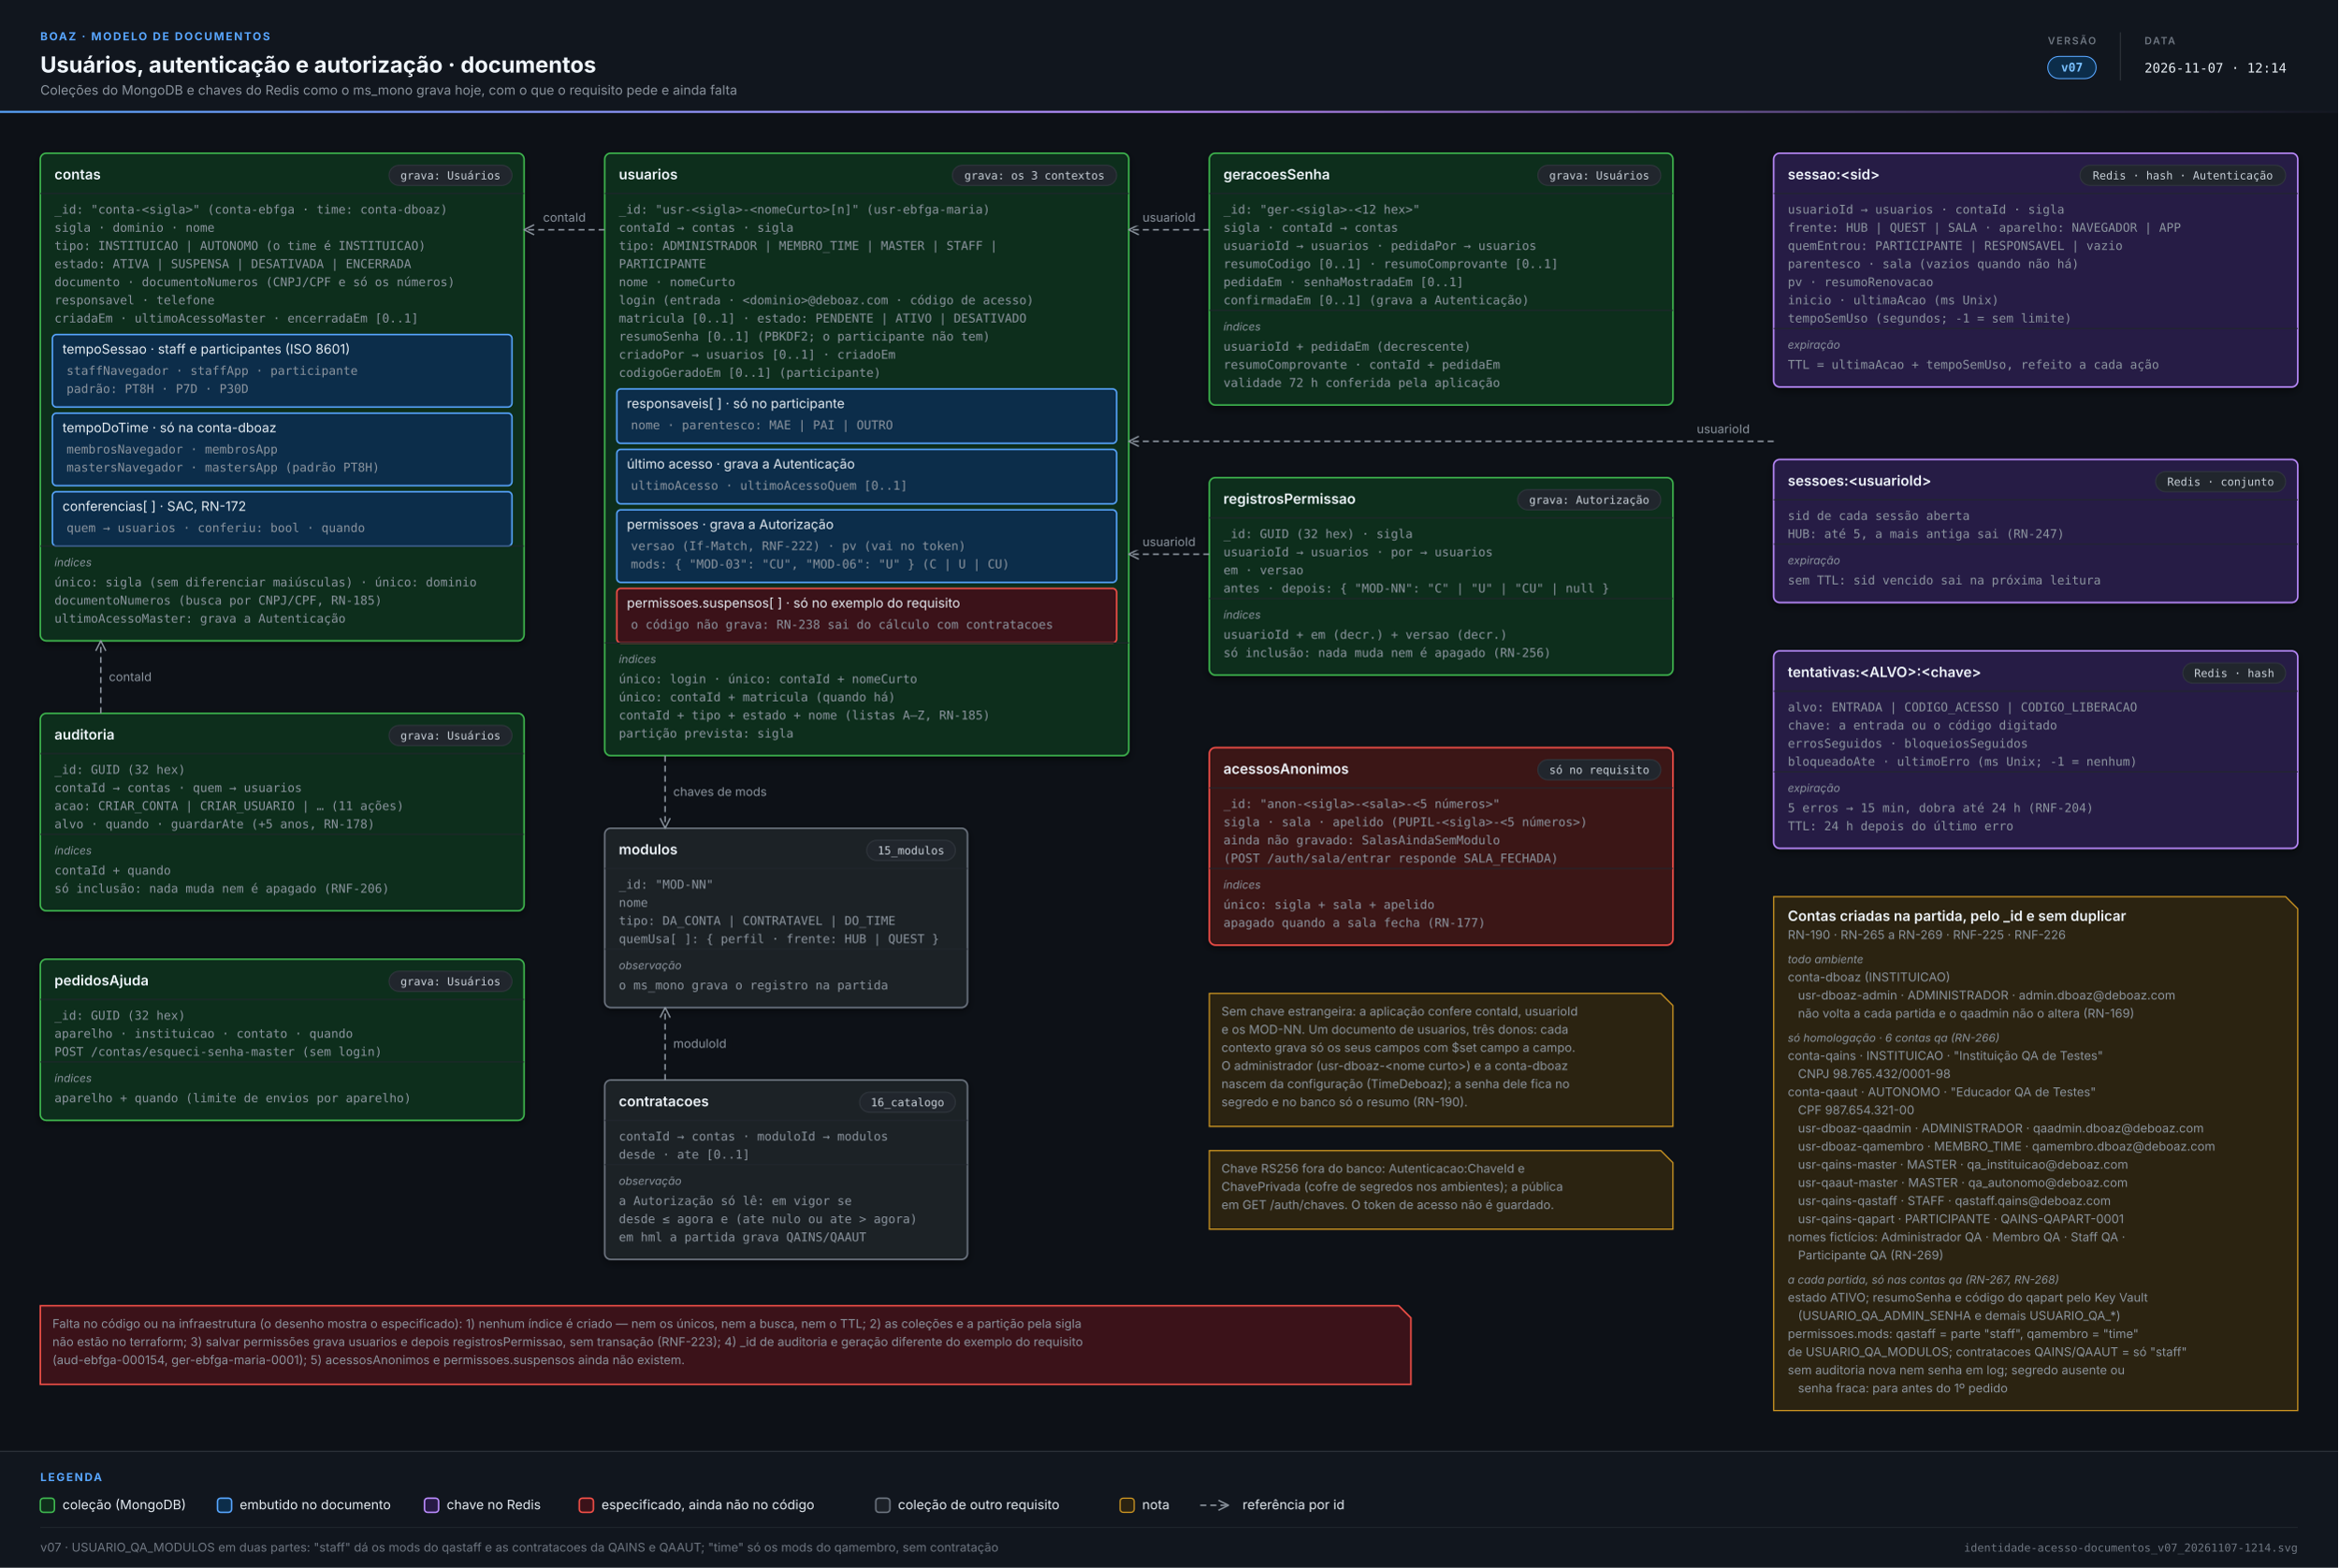
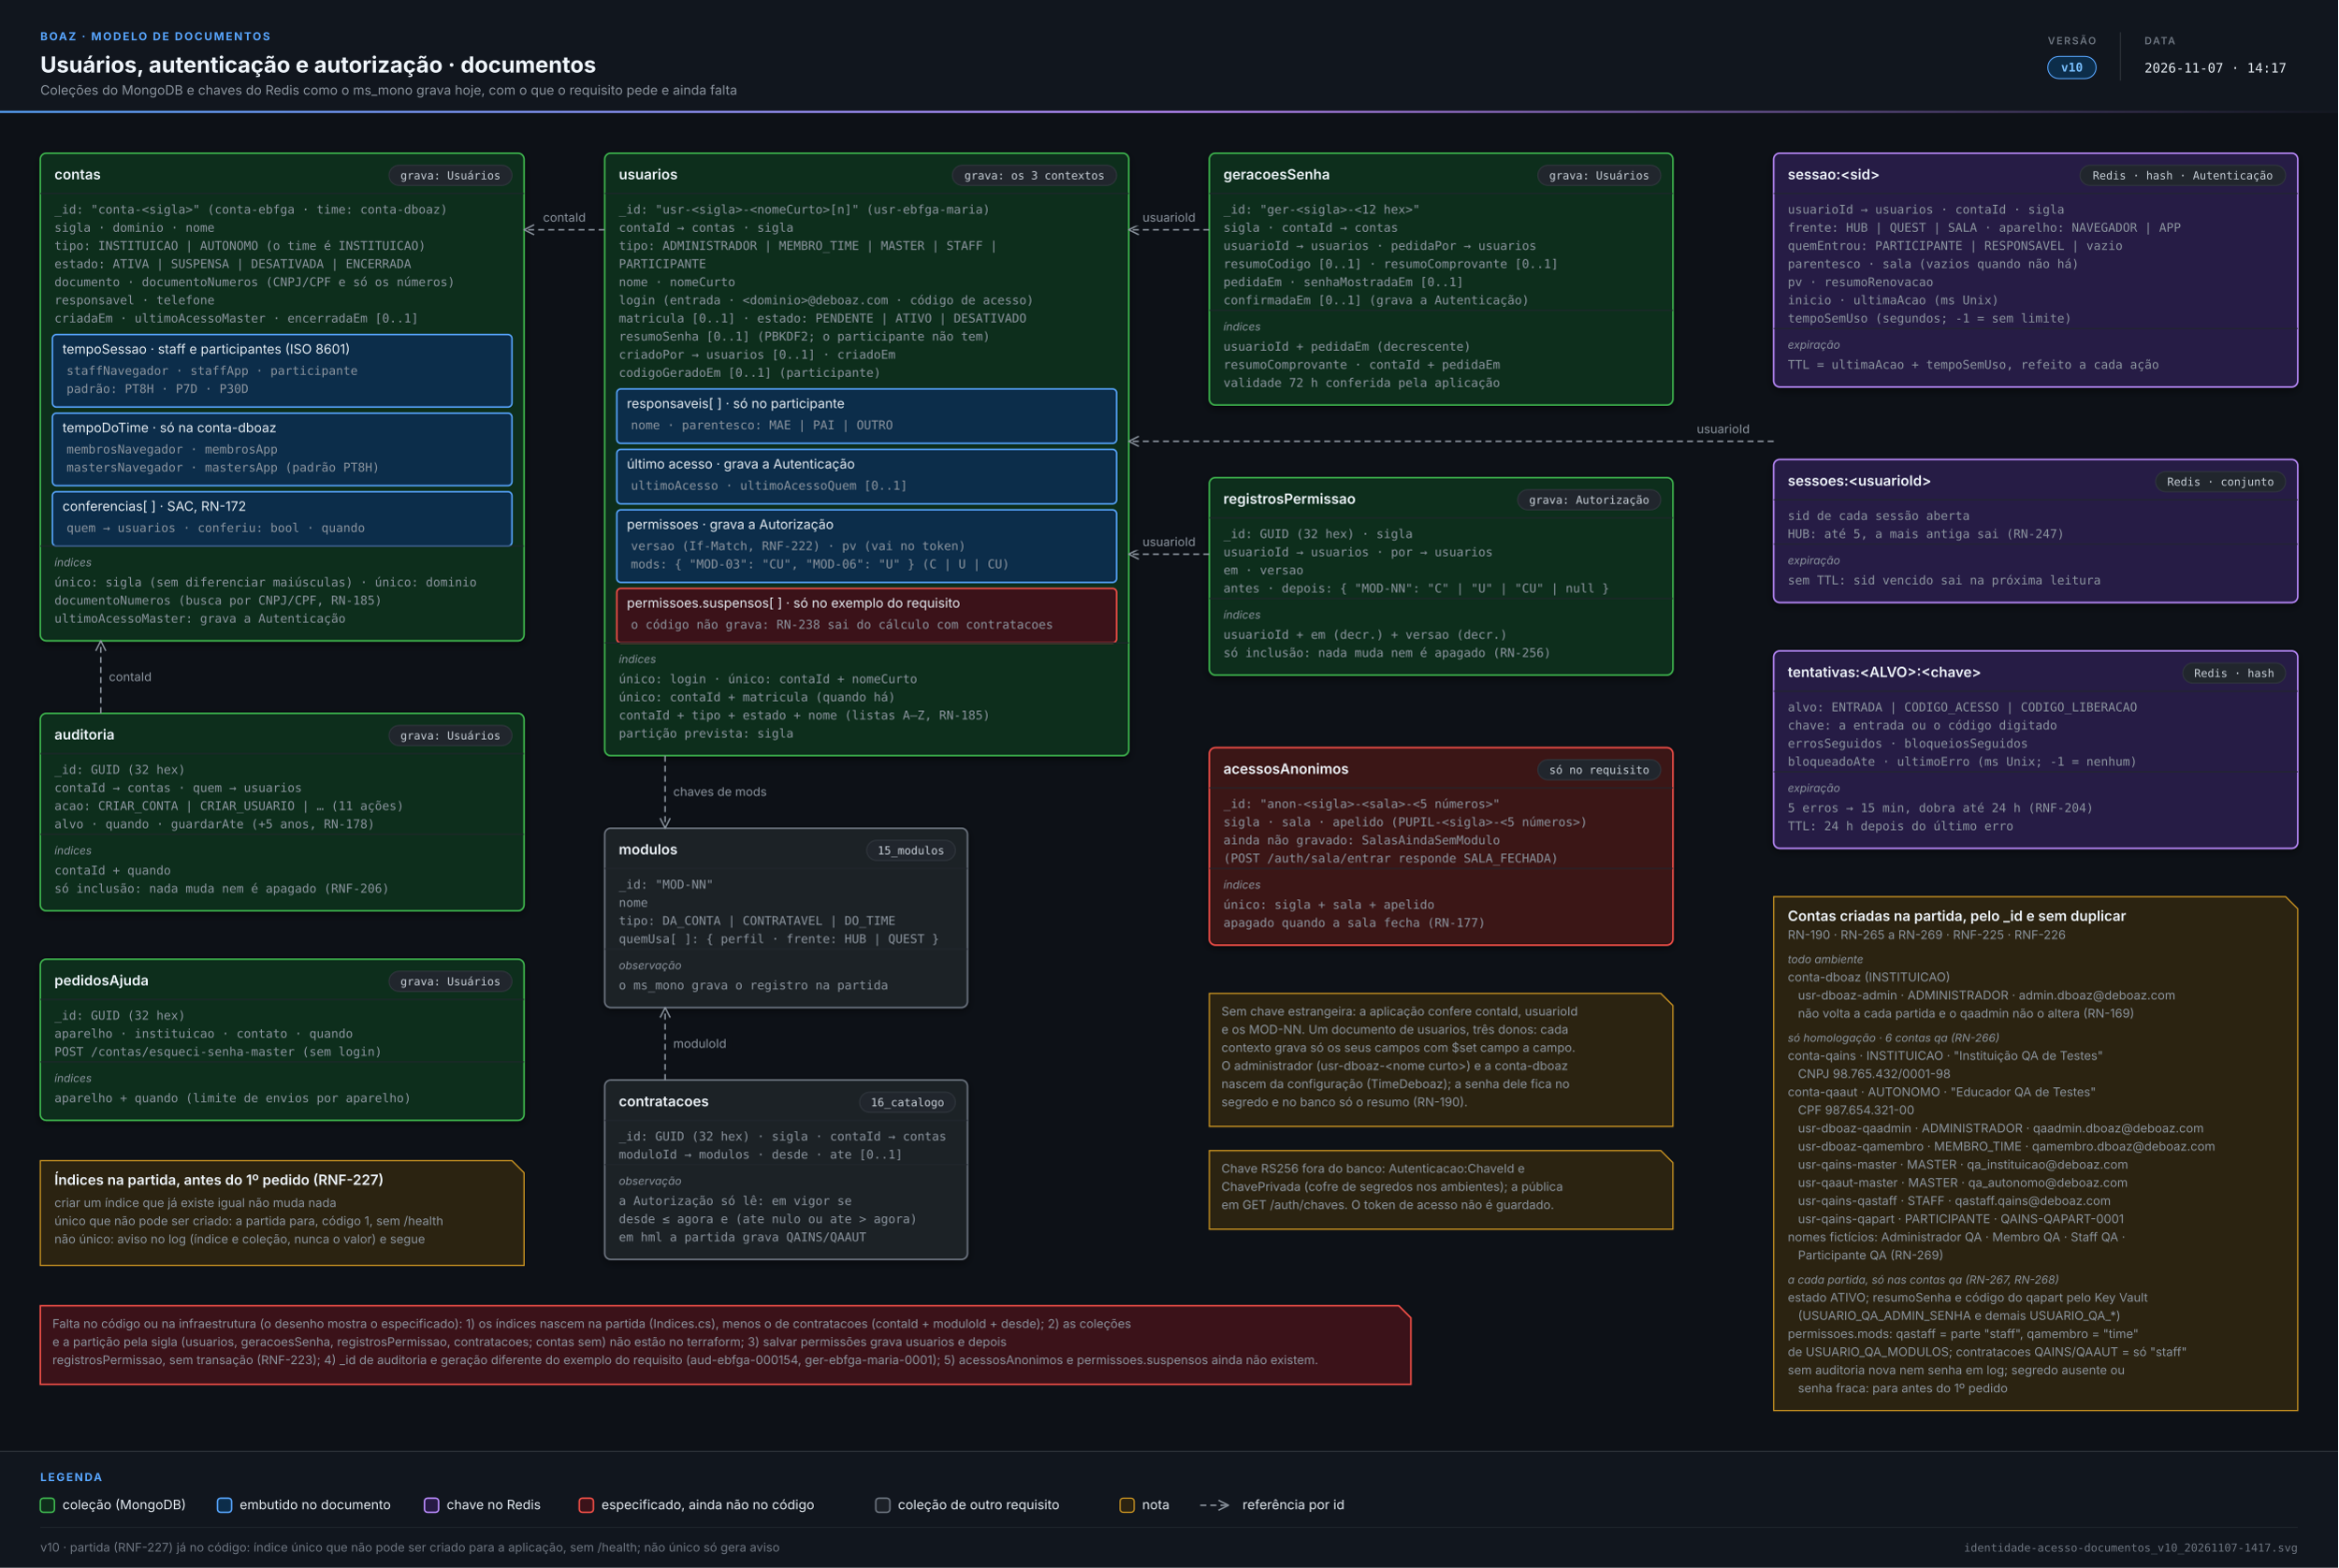
<svg xmlns="http://www.w3.org/2000/svg" viewBox="0 0 2320 1556" width="2320" height="1556">
  <style>
    /* ── base ─────────────────────────────────────────── */
    .bg            { fill: #0d1117; }
    :root          { background: #0d1117; } /* aberto sozinho no navegador, o fundo escuro cobre a janela toda */
    text           { font-family: Inter, "Segoe UI", Roboto, "Helvetica Neue", Helvetica, Arial, sans-serif; font-size: 13px; fill: #e6edf3; }
    .title         { font-size: 22px; font-weight: 700; fill: #f0f6fc; }
    .subtitle      { font-size: 13px; fill: #8b949e; }
    .section       { font-size: 12px; font-weight: 700; letter-spacing: 0.12em; fill: #58a6ff; }
    .label         { font-size: 13px; fill: #e6edf3; }
    .label-strong  { font-size: 14px; font-weight: 600; fill: #f0f6fc; }
    .label-underline { text-decoration: underline; }
    .muted         { font-size: 12px; fill: #8b949e; }
    .mono          { font-family: "JetBrains Mono", "SF Mono", Menlo, Consolas, monospace; font-size: 12px; fill: #8b949e; }
    .divider       { stroke: #21262d; stroke-width: 1; }
    .panel         { fill: #10151c; stroke: #21262d; stroke-width: 1; }

    /* ── nós: uma cor por papel, no máximo 4 por diagrama ── */
    .node          { fill: #161b22; stroke: #30363d; stroke-width: 1.5; }
    .node-face     { fill: #21262d; stroke: #30363d; stroke-width: 1.5; stroke-linejoin: round; }
    .node-blue     { fill: #0c2d4a; stroke: #58a6ff; stroke-width: 1.5; }
    .node-green    { fill: #0f2e1b; stroke: #3fb950; stroke-width: 1.5; }
    .node-purple   { fill: #271a45; stroke: #bc8cff; stroke-width: 1.5; }
    .node-orange   { fill: #3a2410; stroke: #f0883e; stroke-width: 1.5; }
    .node-red      { fill: #3b1219; stroke: #f85149; stroke-width: 1.5; }
    .node-external { fill: #1c2128; stroke: #6e7681; stroke-width: 1.5; }

    /* ── fronteiras (conta, região, rede, módulo) ─────── */
    .boundary       { fill: #161b22; fill-opacity: 0.35; stroke: #484f58; stroke-width: 1.2; stroke-dasharray: 6 4; }
    .boundary-label { font-size: 11px; font-weight: 600; letter-spacing: 0.08em; fill: #8b949e; }

    /* ── arestas e comunicação ─────────────────────────── */
    .edge          { fill: none; stroke: #8b949e; stroke-width: 1.5; }
    .edge-accent   { fill: none; stroke: #58a6ff; stroke-width: 1.8; }
    .edge-async    { stroke-dasharray: 6 4; }
    .edge-data     { stroke-dasharray: 1 5; stroke-linecap: round; stroke-width: 2.2; }
    .edge-label-bg { fill: #0d1117; }
    .arrow-head    { fill: #8b949e; }
    .arrow-accent  { fill: #58a6ff; }
    .lifeline      { stroke: #30363d; stroke-width: 1.2; stroke-dasharray: 4 4; }
    .chip          { fill: #21262d; stroke: #30363d; stroke-width: 1; }
    .chip-text     { font-family: "JetBrains Mono", "SF Mono", Menlo, Consolas, monospace; font-size: 11px; fill: #c9d1d9; }

    /* ── ícones neutros (#ic-*, #uml-*) ───────────────── */
    .ico           { fill: none; stroke: #c9d1d9; stroke-width: 1.5; stroke-linecap: round; stroke-linejoin: round; }
    .ico-fill      { fill: #c9d1d9; }
    .ico-solid     { fill: #161b22; stroke: #c9d1d9; stroke-width: 1.5; stroke-linejoin: round; }

    /* ── notação UML ───────────────────────────────────── */
    .ink           { fill: #e6edf3; }
    .ink-ring      { fill: none; stroke: #e6edf3; stroke-width: 1.5; }
    .node-note     { fill: #2b2311; stroke: #d29922; stroke-width: 1.2; }
    .uml-keyword   { font-size: 11px; font-style: italic; fill: #8b949e; }
    .activation    { fill: #21262d; stroke: #8b949e; stroke-width: 1.2; }
    .frame-tag     { fill: #21262d; stroke: #484f58; stroke-width: 1.2; }
    .frame-op      { font-size: 11px; font-weight: 700; fill: #c9d1d9; }
    .arrow-open    { fill: none; stroke: #8b949e; stroke-width: 1.4; stroke-linejoin: round; }
    .arrow-hollow  { fill: #0d1117; stroke: #8b949e; stroke-width: 1.2; stroke-linejoin: round; }

    /* ── marca d'água: topo e rodapé (seção 7) ────────── */
    .wm-band       { fill: #11161e; }
    .wm-accent     { fill: url(#marca-acento); }
    .wm-sep        { stroke: #30363d; stroke-width: 1; }
    .wm-frame      { fill: none; stroke: #30363d; stroke-width: 1; }
    .wm-eyebrow    { font-size: 11px; font-weight: 700; letter-spacing: 0.14em; fill: #58a6ff; }
    .wm-meta-label { font-size: 10px; font-weight: 600; letter-spacing: 0.14em; fill: #6e7681; }
    .wm-meta-value { font-family: "JetBrains Mono", "SF Mono", Menlo, Consolas, monospace; font-size: 13px; fill: #e6edf3; }
    .wm-badge      { fill: #0c2d4a; stroke: #58a6ff; stroke-width: 1; }
    .wm-badge-text { font-family: "JetBrains Mono", "SF Mono", Menlo, Consolas, monospace; font-size: 12px; font-weight: 700; fill: #79c0ff; }
    .wm-file       { font-family: "JetBrains Mono", "SF Mono", Menlo, Consolas, monospace; font-size: 11px; fill: #6e7681; }
    .footer        { font-size: 12px; fill: #6e7681; }
  </style>
  <defs>
    <marker id="seta" viewBox="0 0 10 10" refX="9" refY="5" markerWidth="7" markerHeight="7" orient="auto-start-reverse">
      <path d="M0,0 L10,5 L0,10 z" class="arrow-head" />
    </marker>
    <marker id="seta-destaque" viewBox="0 0 10 10" refX="9" refY="5" markerWidth="7" markerHeight="7" orient="auto-start-reverse">
      <path d="M0,0 L10,5 L0,10 z" class="arrow-accent" />
    </marker>
    <marker id="seta-aberta" viewBox="-1 -1 12 12" refX="10" refY="5" markerWidth="8" markerHeight="8" orient="auto-start-reverse">
      <path d="M0,0 L10,5 L0,10" class="arrow-open" />
    </marker>
    <marker id="heranca" viewBox="-1 -1 14 14" refX="12" refY="6" markerWidth="10" markerHeight="10" orient="auto-start-reverse">
      <path d="M0,0 L12,6 L0,12 z" class="arrow-hollow" />
    </marker>
    <marker id="extensao" viewBox="-1 -1 14 14" refX="12" refY="6" markerWidth="10" markerHeight="10" orient="auto-start-reverse">
      <path d="M0,0 L12,6 L0,12 z" class="arrow-head" />
    </marker>
    <marker id="composicao" viewBox="-1 -1 16 10" refX="14" refY="4" markerWidth="16" markerHeight="11" orient="auto-start-reverse">
      <path d="M0,4 L7,0 L14,4 L7,8 z" class="arrow-head" />
    </marker>
    <marker id="agregacao" viewBox="-1 -1 16 10" refX="14" refY="4" markerWidth="16" markerHeight="11" orient="auto-start-reverse">
      <path d="M0,4 L7,0 L14,4 L7,8 z" class="arrow-hollow" />
    </marker>
    <marker id="er-um" viewBox="0 0 16 12" refX="16" refY="6" markerWidth="16" markerHeight="12" markerUnits="userSpaceOnUse" orient="auto-start-reverse">
      <path d="M6,0 V12 M10,0 V12" class="arrow-open" />
    </marker>
    <marker id="er-muitos" viewBox="0 0 16 12" refX="16" refY="6" markerWidth="16" markerHeight="12" markerUnits="userSpaceOnUse" orient="auto-start-reverse">
      <path d="M4,0 V12 M6,6 L16,0 M6,6 L16,12" class="arrow-open" />
    </marker>
    <filter id="sombra" x="-10%" y="-10%" width="120%" height="140%">
      <feDropShadow dx="0" dy="3" stdDeviation="4" flood-color="#000000" flood-opacity="0.45" />
    </filter>
    <linearGradient id="marca-acento" x1="0" y1="0" x2="1" y2="0">
      <stop offset="0" stop-color="#58a6ff" />
      <stop offset="0.5" stop-color="#bc8cff" />
      <stop offset="1" stop-color="#bc8cff" stop-opacity="0" />
    </linearGradient>
  </defs>
  <rect class="bg" x="0" y="0" width="2320" height="1514" />
  <g id="marca-topo">
    <rect class="wm-band" x="0" y="0" width="2320" height="112" />
    <rect class="wm-accent" x="0" y="110" width="2320" height="2" />
    <text class="wm-eyebrow" x="40" y="40">BOAZ · MODELO DE DOCUMENTOS</text>
    <text class="title" x="40" y="72">Usuários, autenticação e autorização · documentos</text>
    <text class="subtitle" x="40" y="94">Coleções do MongoDB e chaves do Redis como o ms_mono grava hoje, com o que o requisito pede e ainda falta</text>
    <text class="wm-meta-label" x="2032" y="44">VERSÃO</text>
    <rect class="wm-badge" x="2032" y="56" width="48" height="22" rx="11" />
-     <text class="wm-badge-text" x="2056" y="71" text-anchor="middle">v07</text>
+     <text class="wm-badge-text" x="2056" y="71" text-anchor="middle">v10</text>
    <line class="wm-sep" x1="2104" y1="32" x2="2104" y2="80" />
    <text class="wm-meta-label" x="2128" y="44">DATA</text>
-     <text class="wm-meta-value" x="2128" y="72">2026-11-07 · 12:14</text>
+     <text class="wm-meta-value" x="2128" y="72">2026-11-07 · 14:17</text>
  </g>
  <g id="desenho" transform="translate(0,152)">
    <g id="c-contas" filter="url(#sombra)">
      <rect class="node-green" x="40" y="0" width="480" height="484" rx="6" />
    </g>
    <text class="label-strong" x="54" y="26">contas</text>
    <rect class="chip" x="386" y="12" width="122" height="20" rx="10" />
    <text class="chip-text" x="447.0" y="26" text-anchor="middle">grava: Usuários</text>
    <line class="divider" x1="40" y1="40" x2="520" y2="40" />
    <text class="mono" x="54" y="60">_id: "conta-&lt;sigla&gt;"   (conta-ebfga · time: conta-dboaz)</text>
    <text class="mono" x="54" y="78">sigla · dominio · nome</text>
    <text class="mono" x="54" y="96">tipo: INSTITUICAO | AUTONOMO   (o time é INSTITUICAO)</text>
    <text class="mono" x="54" y="114">estado: ATIVA | SUSPENSA | DESATIVADA | ENCERRADA</text>
    <text class="mono" x="54" y="132">documento · documentoNumeros  (CNPJ/CPF e só os números)</text>
    <text class="mono" x="54" y="150">responsavel · telefone</text>
    <text class="mono" x="54" y="168">criadaEm · ultimoAcessoMaster · encerradaEm [0..1]</text>
    <rect class="node-blue" x="52" y="180" width="456" height="72" rx="4" />
    <text class="label" x="62" y="199">tempoSessao  · staff e participantes (ISO 8601)</text>
    <text class="mono" x="66" y="220">staffNavegador · staffApp · participante</text>
    <text class="mono" x="66" y="238">padrão: PT8H · P7D · P30D</text>
    <rect class="node-blue" x="52" y="258" width="456" height="72" rx="4" />
    <text class="label" x="62" y="277">tempoDoTime  · só na conta-dboaz</text>
    <text class="mono" x="66" y="298">membrosNavegador · membrosApp</text>
    <text class="mono" x="66" y="316">mastersNavegador · mastersApp   (padrão PT8H)</text>
    <rect class="node-blue" x="52" y="336" width="456" height="54" rx="4" />
    <text class="label" x="62" y="355">conferencias[ ]  · SAC, RN-172</text>
    <text class="mono" x="66" y="376">quem → usuarios · conferiu: bool · quando</text>
    <line class="divider" x1="40" y1="390" x2="520" y2="390" />
    <text class="uml-keyword" x="54" y="410">índices</text>
    <text class="mono" x="54" y="430">único: sigla (sem diferenciar maiúsculas) · único: dominio</text>
    <text class="mono" x="54" y="448">documentoNumeros (busca por CNPJ/CPF, RN-185)</text>
    <text class="mono" x="54" y="466">ultimoAcessoMaster: grava a Autenticação</text>
    <g id="c-auditoria" filter="url(#sombra)">
      <rect class="node-green" x="40" y="556" width="480" height="196" rx="6" />
    </g>
    <text class="label-strong" x="54" y="582">auditoria</text>
    <rect class="chip" x="386" y="568" width="122" height="20" rx="10" />
    <text class="chip-text" x="447.0" y="582" text-anchor="middle">grava: Usuários</text>
    <line class="divider" x1="40" y1="596" x2="520" y2="596" />
    <text class="mono" x="54" y="616">_id: GUID (32 hex)</text>
    <text class="mono" x="54" y="634">contaId → contas · quem → usuarios</text>
    <text class="mono" x="54" y="652">acao: CRIAR_CONTA | CRIAR_USUARIO | … (11 ações)</text>
    <text class="mono" x="54" y="670">alvo · quando · guardarAte  (+5 anos, RN-178)</text>
    <line class="divider" x1="40" y1="676" x2="520" y2="676" />
    <text class="uml-keyword" x="54" y="696">índices</text>
    <text class="mono" x="54" y="716">contaId + quando</text>
    <text class="mono" x="54" y="734">só inclusão: nada muda nem é apagado (RNF-206)</text>
    <g id="c-pedidos-ajuda" filter="url(#sombra)">
      <rect class="node-green" x="40" y="800" width="480" height="160" rx="6" />
    </g>
    <text class="label-strong" x="54" y="826">pedidosAjuda</text>
    <rect class="chip" x="386" y="812" width="122" height="20" rx="10" />
    <text class="chip-text" x="447.0" y="826" text-anchor="middle">grava: Usuários</text>
    <line class="divider" x1="40" y1="840" x2="520" y2="840" />
    <text class="mono" x="54" y="860">_id: GUID (32 hex)</text>
    <text class="mono" x="54" y="878">aparelho · instituicao · contato · quando</text>
    <text class="mono" x="54" y="896">POST /contas/esqueci-senha-master (sem login)</text>
    <line class="divider" x1="40" y1="902" x2="520" y2="902" />
    <text class="uml-keyword" x="54" y="922">índices</text>
    <text class="mono" x="54" y="942">aparelho + quando  (limite de envios por aparelho)</text>
    <g id="c-usuarios" filter="url(#sombra)">
      <rect class="node-green" x="600" y="0" width="520" height="598" rx="6" />
    </g>
    <text class="label-strong" x="614" y="26">usuarios</text>
    <rect class="chip" x="945" y="12" width="163" height="20" rx="10" />
    <text class="chip-text" x="1026.5" y="26" text-anchor="middle">grava: os 3 contextos</text>
    <line class="divider" x1="600" y1="40" x2="1120" y2="40" />
    <text class="mono" x="614" y="60">_id: "usr-&lt;sigla&gt;-&lt;nomeCurto&gt;[n]"   (usr-ebfga-maria)</text>
    <text class="mono" x="614" y="78">contaId → contas · sigla</text>
    <text class="mono" x="614" y="96">tipo: ADMINISTRADOR | MEMBRO_TIME | MASTER | STAFF |</text>
    <text class="mono" x="614" y="114">      PARTICIPANTE</text>
    <text class="mono" x="614" y="132">nome · nomeCurto</text>
    <text class="mono" x="614" y="150">login  (entrada · &lt;dominio&gt;@deboaz.com · código de acesso)</text>
    <text class="mono" x="614" y="168">matricula [0..1] · estado: PENDENTE | ATIVO | DESATIVADO</text>
    <text class="mono" x="614" y="186">resumoSenha [0..1]  (PBKDF2; o participante não tem)</text>
    <text class="mono" x="614" y="204">criadoPor → usuarios [0..1] · criadoEm</text>
    <text class="mono" x="614" y="222">codigoGeradoEm [0..1]  (participante)</text>
    <rect class="node-blue" x="612" y="234" width="496" height="54" rx="4" />
    <text class="label" x="622" y="253">responsaveis[ ]  · só no participante</text>
    <text class="mono" x="626" y="274">nome · parentesco: MAE | PAI | OUTRO</text>
    <rect class="node-blue" x="612" y="294" width="496" height="54" rx="4" />
    <text class="label" x="622" y="313">último acesso  · grava a Autenticação</text>
    <text class="mono" x="626" y="334">ultimoAcesso · ultimoAcessoQuem [0..1]</text>
    <rect class="node-blue" x="612" y="354" width="496" height="72" rx="4" />
    <text class="label" x="622" y="373">permissoes  · grava a Autorização</text>
    <text class="mono" x="626" y="394">versao  (If-Match, RNF-222) · pv  (vai no token)</text>
    <text class="mono" x="626" y="412">mods: { "MOD-03": "CU", "MOD-06": "U" }   (C | U | CU)</text>
    <rect class="node-red" x="612" y="432" width="496" height="54" rx="4" />
    <text class="label" x="622" y="451">permissoes.suspensos[ ]  · só no exemplo do requisito</text>
    <text class="mono" x="626" y="472">o código não grava: RN-238 sai do cálculo com contratacoes</text>
    <line class="divider" x1="600" y1="486" x2="1120" y2="486" />
    <text class="uml-keyword" x="614" y="506">índices</text>
    <text class="mono" x="614" y="526">único: login · único: contaId + nomeCurto</text>
    <text class="mono" x="614" y="544">único: contaId + matricula  (quando há)</text>
    <text class="mono" x="614" y="562">contaId + tipo + estado + nome  (listas A–Z, RN-185)</text>
    <text class="mono" x="614" y="580">partição prevista: sigla</text>
    <g id="c-modulos" filter="url(#sombra)">
      <rect class="node-external" x="600" y="670" width="360" height="178" rx="6" />
    </g>
    <text class="label-strong" x="614" y="696">modulos</text>
    <rect class="chip" x="860" y="682" width="88" height="20" rx="10" />
    <text class="chip-text" x="904.0" y="696" text-anchor="middle">15_modulos</text>
    <line class="divider" x1="600" y1="710" x2="960" y2="710" />
    <text class="mono" x="614" y="730">_id: "MOD-NN"</text>
    <text class="mono" x="614" y="748">nome</text>
    <text class="mono" x="614" y="766">tipo: DA_CONTA | CONTRATAVEL | DO_TIME</text>
    <text class="mono" x="614" y="784">quemUsa[ ]: { perfil · frente: HUB | QUEST }</text>
    <line class="divider" x1="600" y1="790" x2="960" y2="790" />
    <text class="uml-keyword" x="614" y="810">observação</text>
    <text class="mono" x="614" y="830">o ms_mono grava o registro na partida</text>
    <g id="c-contratacoes" filter="url(#sombra)">
      <rect class="node-external" x="600" y="920" width="360" height="178" rx="6" />
    </g>
    <text class="label-strong" x="614" y="946">contratacoes</text>
    <rect class="chip" x="853" y="932" width="95" height="20" rx="10" />
    <text class="chip-text" x="900.5" y="946" text-anchor="middle">16_catalogo</text>
    <line class="divider" x1="600" y1="960" x2="960" y2="960" />
-     <text class="mono" x="614" y="980">contaId → contas · moduloId → modulos</text>
-     <text class="mono" x="614" y="998">desde · ate [0..1]</text>
+     <text class="mono" x="614" y="980">_id: GUID (32 hex) · sigla · contaId → contas</text>
+     <text class="mono" x="614" y="998">moduloId → modulos · desde · ate [0..1]</text>
    <line class="divider" x1="600" y1="1004" x2="960" y2="1004" />
    <text class="uml-keyword" x="614" y="1024">observação</text>
    <text class="mono" x="614" y="1044">a Autorização só lê: em vigor se</text>
    <text class="mono" x="614" y="1062">desde ≤ agora e (ate nulo ou ate &gt; agora)</text>
    <text class="mono" x="614" y="1080">em hml a partida grava QAINS/QAAUT</text>
    <g id="c-geracoes" filter="url(#sombra)">
      <rect class="node-green" x="1200" y="0" width="460" height="250" rx="6" />
    </g>
    <text class="label-strong" x="1214" y="26">geracoesSenha</text>
    <rect class="chip" x="1526" y="12" width="122" height="20" rx="10" />
    <text class="chip-text" x="1587.0" y="26" text-anchor="middle">grava: Usuários</text>
    <line class="divider" x1="1200" y1="40" x2="1660" y2="40" />
    <text class="mono" x="1214" y="60">_id: "ger-&lt;sigla&gt;-&lt;12 hex&gt;"</text>
    <text class="mono" x="1214" y="78">sigla · contaId → contas</text>
    <text class="mono" x="1214" y="96">usuarioId → usuarios · pedidaPor → usuarios</text>
    <text class="mono" x="1214" y="114">resumoCodigo [0..1] · resumoComprovante [0..1]</text>
    <text class="mono" x="1214" y="132">pedidaEm · senhaMostradaEm [0..1]</text>
    <text class="mono" x="1214" y="150">confirmadaEm [0..1]  (grava a Autenticação)</text>
    <line class="divider" x1="1200" y1="156" x2="1660" y2="156" />
    <text class="uml-keyword" x="1214" y="176">índices</text>
    <text class="mono" x="1214" y="196">usuarioId + pedidaEm (decrescente)</text>
    <text class="mono" x="1214" y="214">resumoComprovante · contaId + pedidaEm</text>
    <text class="mono" x="1214" y="232">validade 72 h conferida pela aplicação</text>
    <g id="c-registros" filter="url(#sombra)">
      <rect class="node-green" x="1200" y="322" width="460" height="196" rx="6" />
    </g>
    <text class="label-strong" x="1214" y="348">registrosPermissao</text>
    <rect class="chip" x="1506" y="334" width="142" height="20" rx="10" />
    <text class="chip-text" x="1577.0" y="348" text-anchor="middle">grava: Autorização</text>
    <line class="divider" x1="1200" y1="362" x2="1660" y2="362" />
    <text class="mono" x="1214" y="382">_id: GUID (32 hex) · sigla</text>
    <text class="mono" x="1214" y="400">usuarioId → usuarios · por → usuarios</text>
    <text class="mono" x="1214" y="418">em · versao</text>
    <text class="mono" x="1214" y="436">antes · depois: { "MOD-NN": "C" | "U" | "CU" | null }</text>
    <line class="divider" x1="1200" y1="442" x2="1660" y2="442" />
    <text class="uml-keyword" x="1214" y="462">índices</text>
    <text class="mono" x="1214" y="482">usuarioId + em (decr.) + versao (decr.)</text>
    <text class="mono" x="1214" y="500">só inclusão: nada muda nem é apagado (RN-256)</text>
    <g id="c-anonimos" filter="url(#sombra)">
      <rect class="node-red" x="1200" y="590" width="460" height="196" rx="6" />
    </g>
    <text class="label-strong" x="1214" y="616">acessosAnonimos</text>
    <rect class="chip" x="1526" y="602" width="122" height="20" rx="10" />
    <text class="chip-text" x="1587.0" y="616" text-anchor="middle">só no requisito</text>
    <line class="divider" x1="1200" y1="630" x2="1660" y2="630" />
    <text class="mono" x="1214" y="650">_id: "anon-&lt;sigla&gt;-&lt;sala&gt;-&lt;5 números&gt;"</text>
    <text class="mono" x="1214" y="668">sigla · sala · apelido  (PUPIL-&lt;sigla&gt;-&lt;5 números&gt;)</text>
    <text class="mono" x="1214" y="686">ainda não gravado: SalasAindaSemModulo</text>
    <text class="mono" x="1214" y="704">(POST /auth/sala/entrar responde SALA_FECHADA)</text>
    <line class="divider" x1="1200" y1="710" x2="1660" y2="710" />
    <text class="uml-keyword" x="1214" y="730">índices</text>
    <text class="mono" x="1214" y="750">único: sigla + sala + apelido</text>
    <text class="mono" x="1214" y="768">apagado quando a sala fecha (RN-177)</text>
    <g id="c-sessao" filter="url(#sombra)">
      <rect class="node-purple" x="1760" y="0" width="520" height="232" rx="6" />
    </g>
    <text class="label-strong" x="1774" y="26">sessao:&lt;sid&gt;</text>
    <rect class="chip" x="2064" y="12" width="204" height="20" rx="10" />
    <text class="chip-text" x="2166.0" y="26" text-anchor="middle">Redis · hash · Autenticação</text>
    <line class="divider" x1="1760" y1="40" x2="2280" y2="40" />
    <text class="mono" x="1774" y="60">usuarioId → usuarios · contaId · sigla</text>
    <text class="mono" x="1774" y="78">frente: HUB | QUEST | SALA · aparelho: NAVEGADOR | APP</text>
    <text class="mono" x="1774" y="96">quemEntrou: PARTICIPANTE | RESPONSAVEL | vazio</text>
    <text class="mono" x="1774" y="114">parentesco · sala  (vazios quando não há)</text>
    <text class="mono" x="1774" y="132">pv · resumoRenovacao</text>
    <text class="mono" x="1774" y="150">inicio · ultimaAcao  (ms Unix)</text>
    <text class="mono" x="1774" y="168">tempoSemUso  (segundos; -1 = sem limite)</text>
    <line class="divider" x1="1760" y1="174" x2="2280" y2="174" />
    <text class="uml-keyword" x="1774" y="194">expiração</text>
    <text class="mono" x="1774" y="214">TTL = ultimaAcao + tempoSemUso, refeito a cada ação</text>
    <g id="c-sessoes" filter="url(#sombra)">
      <rect class="node-purple" x="1760" y="304" width="520" height="142" rx="6" />
    </g>
    <text class="label-strong" x="1774" y="330">sessoes:&lt;usuarioId&gt;</text>
    <rect class="chip" x="2139" y="316" width="129" height="20" rx="10" />
    <text class="chip-text" x="2203.5" y="330" text-anchor="middle">Redis · conjunto</text>
    <line class="divider" x1="1760" y1="344" x2="2280" y2="344" />
    <text class="mono" x="1774" y="364">sid de cada sessão aberta</text>
    <text class="mono" x="1774" y="382">HUB: até 5, a mais antiga sai (RN-247)</text>
    <line class="divider" x1="1760" y1="388" x2="2280" y2="388" />
    <text class="uml-keyword" x="1774" y="408">expiração</text>
    <text class="mono" x="1774" y="428">sem TTL: sid vencido sai na próxima leitura</text>
    <g id="c-tentativas" filter="url(#sombra)">
      <rect class="node-purple" x="1760" y="494" width="520" height="196" rx="6" />
    </g>
    <text class="label-strong" x="1774" y="520">tentativas:&lt;ALVO&gt;:&lt;chave&gt;</text>
    <rect class="chip" x="2166" y="506" width="102" height="20" rx="10" />
    <text class="chip-text" x="2217.0" y="520" text-anchor="middle">Redis · hash</text>
    <line class="divider" x1="1760" y1="534" x2="2280" y2="534" />
    <text class="mono" x="1774" y="554">alvo: ENTRADA | CODIGO_ACESSO | CODIGO_LIBERACAO</text>
    <text class="mono" x="1774" y="572">chave: a entrada ou o código digitado</text>
    <text class="mono" x="1774" y="590">errosSeguidos · bloqueiosSeguidos</text>
    <text class="mono" x="1774" y="608">bloqueadoAte · ultimoErro  (ms Unix; -1 = nenhum)</text>
    <line class="divider" x1="1760" y1="614" x2="2280" y2="614" />
    <text class="uml-keyword" x="1774" y="634">expiração</text>
    <text class="mono" x="1774" y="654">5 erros → 15 min, dobra até 24 h (RNF-204)</text>
    <text class="mono" x="1774" y="672">TTL: 24 h depois do último erro</text>
    <path class="edge edge-async" d="M600,76 L520,76" marker-end="url(#seta-aberta)" />
    <rect class="edge-label-bg" x="532.2" y="56" width="55.6" height="16" />
    <text class="muted" x="560.0" y="68" text-anchor="middle">contaId</text>
    <path class="edge edge-async" d="M1200,76 L1120,76" marker-end="url(#seta-aberta)" />
    <rect class="edge-label-bg" x="1125.4" y="56" width="69.2" height="16" />
    <text class="muted" x="1160.0" y="68" text-anchor="middle">usuarioId</text>
    <path class="edge edge-async" d="M1200,398 L1120,398" marker-end="url(#seta-aberta)" />
    <rect class="edge-label-bg" x="1125.4" y="378" width="69.2" height="16" />
    <text class="muted" x="1160.0" y="390" text-anchor="middle">usuarioId</text>
    <path class="edge edge-async" d="M1760,286 L1120,286" marker-end="url(#seta-aberta)" />
    <rect class="edge-label-bg" x="1675.4" y="266" width="69.2" height="16" />
    <text class="muted" x="1710" y="278" text-anchor="middle">usuarioId</text>
    <path class="edge edge-async" d="M100,556 L100,484" marker-end="url(#seta-aberta)" />
    <rect class="edge-label-bg" x="104" y="512.0" width="55.6" height="16" />
    <text class="muted" x="108" y="524.0" text-anchor="start">contaId</text>
    <path class="edge edge-async" d="M660,598 L660,670" marker-end="url(#seta-aberta)" />
    <rect class="edge-label-bg" x="664" y="626.0" width="103.2" height="16" />
    <text class="muted" x="668" y="638.0" text-anchor="start">chaves de mods</text>
    <path class="edge edge-async" d="M660,920 L660,848" marker-end="url(#seta-aberta)" />
    <rect class="edge-label-bg" x="664" y="876.0" width="62.4" height="16" />
    <text class="muted" x="668" y="888.0" text-anchor="start">moduloId</text>
    <path class="node-note" d="M1200,834 H1648 L1660,846 V966 H1200 Z" />
    <text class="muted" x="1212" y="856">Sem chave estrangeira: a aplicação confere contaId, usuarioId</text>
    <text class="muted" x="1212" y="874">e os MOD-NN. Um documento de usuarios, três donos: cada</text>
    <text class="muted" x="1212" y="892">contexto grava só os seus campos com $set campo a campo.</text>
    <text class="muted" x="1212" y="910">O administrador (usr-dboaz-&lt;nome curto&gt;) e a conta-dboaz</text>
    <text class="muted" x="1212" y="928">nascem da configuração (TimeDeboaz); a senha dele fica no</text>
    <text class="muted" x="1212" y="946">segredo e no banco só o resumo (RN-190).</text>
    <path class="node-note" d="M1200,990 H1648 L1660,1002 V1068 H1200 Z" />
    <text class="muted" x="1212" y="1012">Chave RS256 fora do banco: Autenticacao:ChaveId e</text>
    <text class="muted" x="1212" y="1030">ChavePrivada (cofre de segredos nos ambientes); a pública</text>
    <text class="muted" x="1212" y="1048">em GET /auth/chaves. O token de acesso não é guardado.</text>
+     <g id="nota-indices-partida">
+       <path class="node-note" d="M40,1000 H508 L520,1012 V1104 H40 Z" />
+       <text class="label-strong" x="54" y="1024">Índices na partida, antes do 1º pedido (RNF-227)</text>
+       <text class="muted" x="54" y="1046">criar um índice que já existe igual não muda nada</text>
+       <text class="muted" x="54" y="1064">único que não pode ser criado: a partida para, código 1, sem /health</text>
+       <text class="muted" x="54" y="1082">não único: aviso no log (índice e coleção, nunca o valor) e segue</text>
+     </g>
    <path class="node-red" d="M40,1144 H1388 L1400,1156 V1222 H40 Z" />
-     <text class="muted" x="52" y="1166">Falta no código ou na infraestrutura (o desenho mostra o especificado):  1) nenhum índice é criado — nem os únicos, nem a busca, nem o TTL;  2) as coleções e a partição pela sigla</text>
-     <text class="muted" x="52" y="1184">não estão no terraform;  3) salvar permissões grava usuarios e depois registrosPermissao, sem transação (RNF-223);  4) _id de auditoria e geração diferente do exemplo do requisito</text>
-     <text class="muted" x="52" y="1202">(aud-ebfga-000154, ger-ebfga-maria-0001);  5) acessosAnonimos e permissoes.suspensos ainda não existem.</text>
+     <text class="muted" x="52" y="1166">Falta no código ou na infraestrutura (o desenho mostra o especificado):  1) os índices nascem na partida (Indices.cs), menos o de contratacoes (contaId + moduloId + desde);  2) as coleções</text>
+     <text class="muted" x="52" y="1184">e a partição pela sigla (usuarios, geracoesSenha, registrosPermissao, contratacoes; contas sem) não estão no terraform;  3) salvar permissões grava usuarios e depois</text>
+     <text class="muted" x="52" y="1202">registrosPermissao, sem transação (RNF-223);  4) _id de auditoria e geração diferente do exemplo do requisito (aud-ebfga-000154, ger-ebfga-maria-0001);  5) acessosAnonimos e permissoes.suspensos ainda não existem.</text>
    <g id="nota-contas-iniciais">
      <path class="node-note" d="M1760,738 H2268 L2280,750 V1248 H1760 Z" />
      <text class="label-strong" x="1774" y="762">Contas criadas na partida, pelo _id e sem duplicar</text>
      <text class="muted" x="1774" y="780">RN-190 · RN-265 a RN-269 · RNF-225 · RNF-226</text>
      <text class="uml-keyword" x="1774" y="804">todo ambiente</text>
      <text class="muted" x="1774" y="822">conta-dboaz (INSTITUICAO)</text>
      <text class="muted" x="1774" y="840" xml:space="preserve">   usr-dboaz-admin · ADMINISTRADOR · admin.dboaz@deboaz.com</text>
      <text class="muted" x="1774" y="858" xml:space="preserve">   não volta a cada partida e o qaadmin não o altera (RN-169)</text>
      <text class="uml-keyword" x="1774" y="882">só homologação · 6 contas qa (RN-266)</text>
      <text class="muted" x="1774" y="900">conta-qains · INSTITUICAO · "Instituição QA de Testes"</text>
      <text class="muted" x="1774" y="918" xml:space="preserve">   CNPJ 98.765.432/0001-98</text>
      <text class="muted" x="1774" y="936">conta-qaaut · AUTONOMO · "Educador QA de Testes"</text>
      <text class="muted" x="1774" y="954" xml:space="preserve">   CPF 987.654.321-00</text>
      <text class="muted" x="1774" y="972" xml:space="preserve">   usr-dboaz-qaadmin · ADMINISTRADOR · qaadmin.dboaz@deboaz.com</text>
      <text class="muted" x="1774" y="990" xml:space="preserve">   usr-dboaz-qamembro · MEMBRO_TIME · qamembro.dboaz@deboaz.com</text>
      <text class="muted" x="1774" y="1008" xml:space="preserve">   usr-qains-master · MASTER · qa_instituicao@deboaz.com</text>
      <text class="muted" x="1774" y="1026" xml:space="preserve">   usr-qaaut-master · MASTER · qa_autonomo@deboaz.com</text>
      <text class="muted" x="1774" y="1044" xml:space="preserve">   usr-qains-qastaff · STAFF · qastaff.qains@deboaz.com</text>
      <text class="muted" x="1774" y="1062" xml:space="preserve">   usr-qains-qapart · PARTICIPANTE · QAINS-QAPART-0001</text>
      <text class="muted" x="1774" y="1080">nomes fictícios: Administrador QA · Membro QA · Staff QA ·</text>
      <text class="muted" x="1774" y="1098" xml:space="preserve">   Participante QA (RN-269)</text>
      <text class="uml-keyword" x="1774" y="1122">a cada partida, só nas contas qa (RN-267, RN-268)</text>
      <text class="muted" x="1774" y="1140">estado ATIVO; resumoSenha e código do qapart pelo Key Vault</text>
      <text class="muted" x="1774" y="1158" xml:space="preserve">   (USUARIO_QA_ADMIN_SENHA e demais USUARIO_QA_*)</text>
      <text class="muted" x="1774" y="1176">permissoes.mods: qastaff = parte "staff", qamembro = "time"</text>
      <text class="muted" x="1774" y="1194">de USUARIO_QA_MODULOS; contratacoes QAINS/QAAUT = só "staff"</text>
      <text class="muted" x="1774" y="1212">sem auditoria nova nem senha em log; segredo ausente ou</text>
      <text class="muted" x="1774" y="1230" xml:space="preserve">   senha fraca: para antes do 1º pedido</text>
    </g>
  </g>
  <g id="marca-rodape" transform="translate(0,1440)">
    <rect class="wm-band" x="0" y="0" width="2320" height="116" />
    <line class="wm-sep" x1="0" y1="0.5" x2="2320" y2="0.5" />
    <text class="wm-eyebrow" x="40" y="30">LEGENDA</text>
    <rect class="node-green" x="40" y="47" width="14" height="14" rx="3" />
    <text class="label" x="62" y="58">coleção (MongoDB)</text>
    <rect class="node-blue" x="215.8" y="47" width="14" height="14" rx="3" />
    <text class="label" x="237.8" y="58">embutido no documento</text>
    <rect class="node-purple" x="421.2" y="47" width="14" height="14" rx="3" />
    <text class="label" x="443.2" y="58">chave no Redis</text>
    <rect class="node-red" x="574.8" y="47" width="14" height="14" rx="3" />
    <text class="label" x="596.8" y="58">especificado, ainda não no código</text>
    <rect class="node-external" x="869" y="47" width="14" height="14" rx="3" />
    <text class="label" x="891" y="58">coleção de outro requisito</text>
    <rect class="node-note" x="1111.4" y="47" width="14" height="14" rx="3" />
    <text class="label" x="1133.4" y="58">nota</text>
    <line class="edge edge-async" x1="1191.0" y1="54" x2="1219.0" y2="54" marker-end="url(#seta-aberta)" />
    <text class="label" x="1233.0" y="58">referência por id</text>
    <line class="divider" x1="40" y1="76" x2="2280" y2="76" />
-     <text class="footer" x="40" y="100">v07 · USUARIO_QA_MODULOS em duas partes: "staff" dá os mods do qastaff e as contratacoes da QAINS e QAAUT; "time" só os mods do qamembro, sem contratação</text>
-     <text class="wm-file" x="2280" y="100" text-anchor="end">identidade-acesso-documentos_v07_20261107-1214.svg</text>
+     <text class="footer" x="40" y="100">v10 · partida (RNF-227) já no código: índice único que não pode ser criado para a aplicação, sem /health; não único só gera aviso</text>
+     <text class="wm-file" x="2280" y="100" text-anchor="end">identidade-acesso-documentos_v10_20261107-1417.svg</text>
  </g>
</svg>
